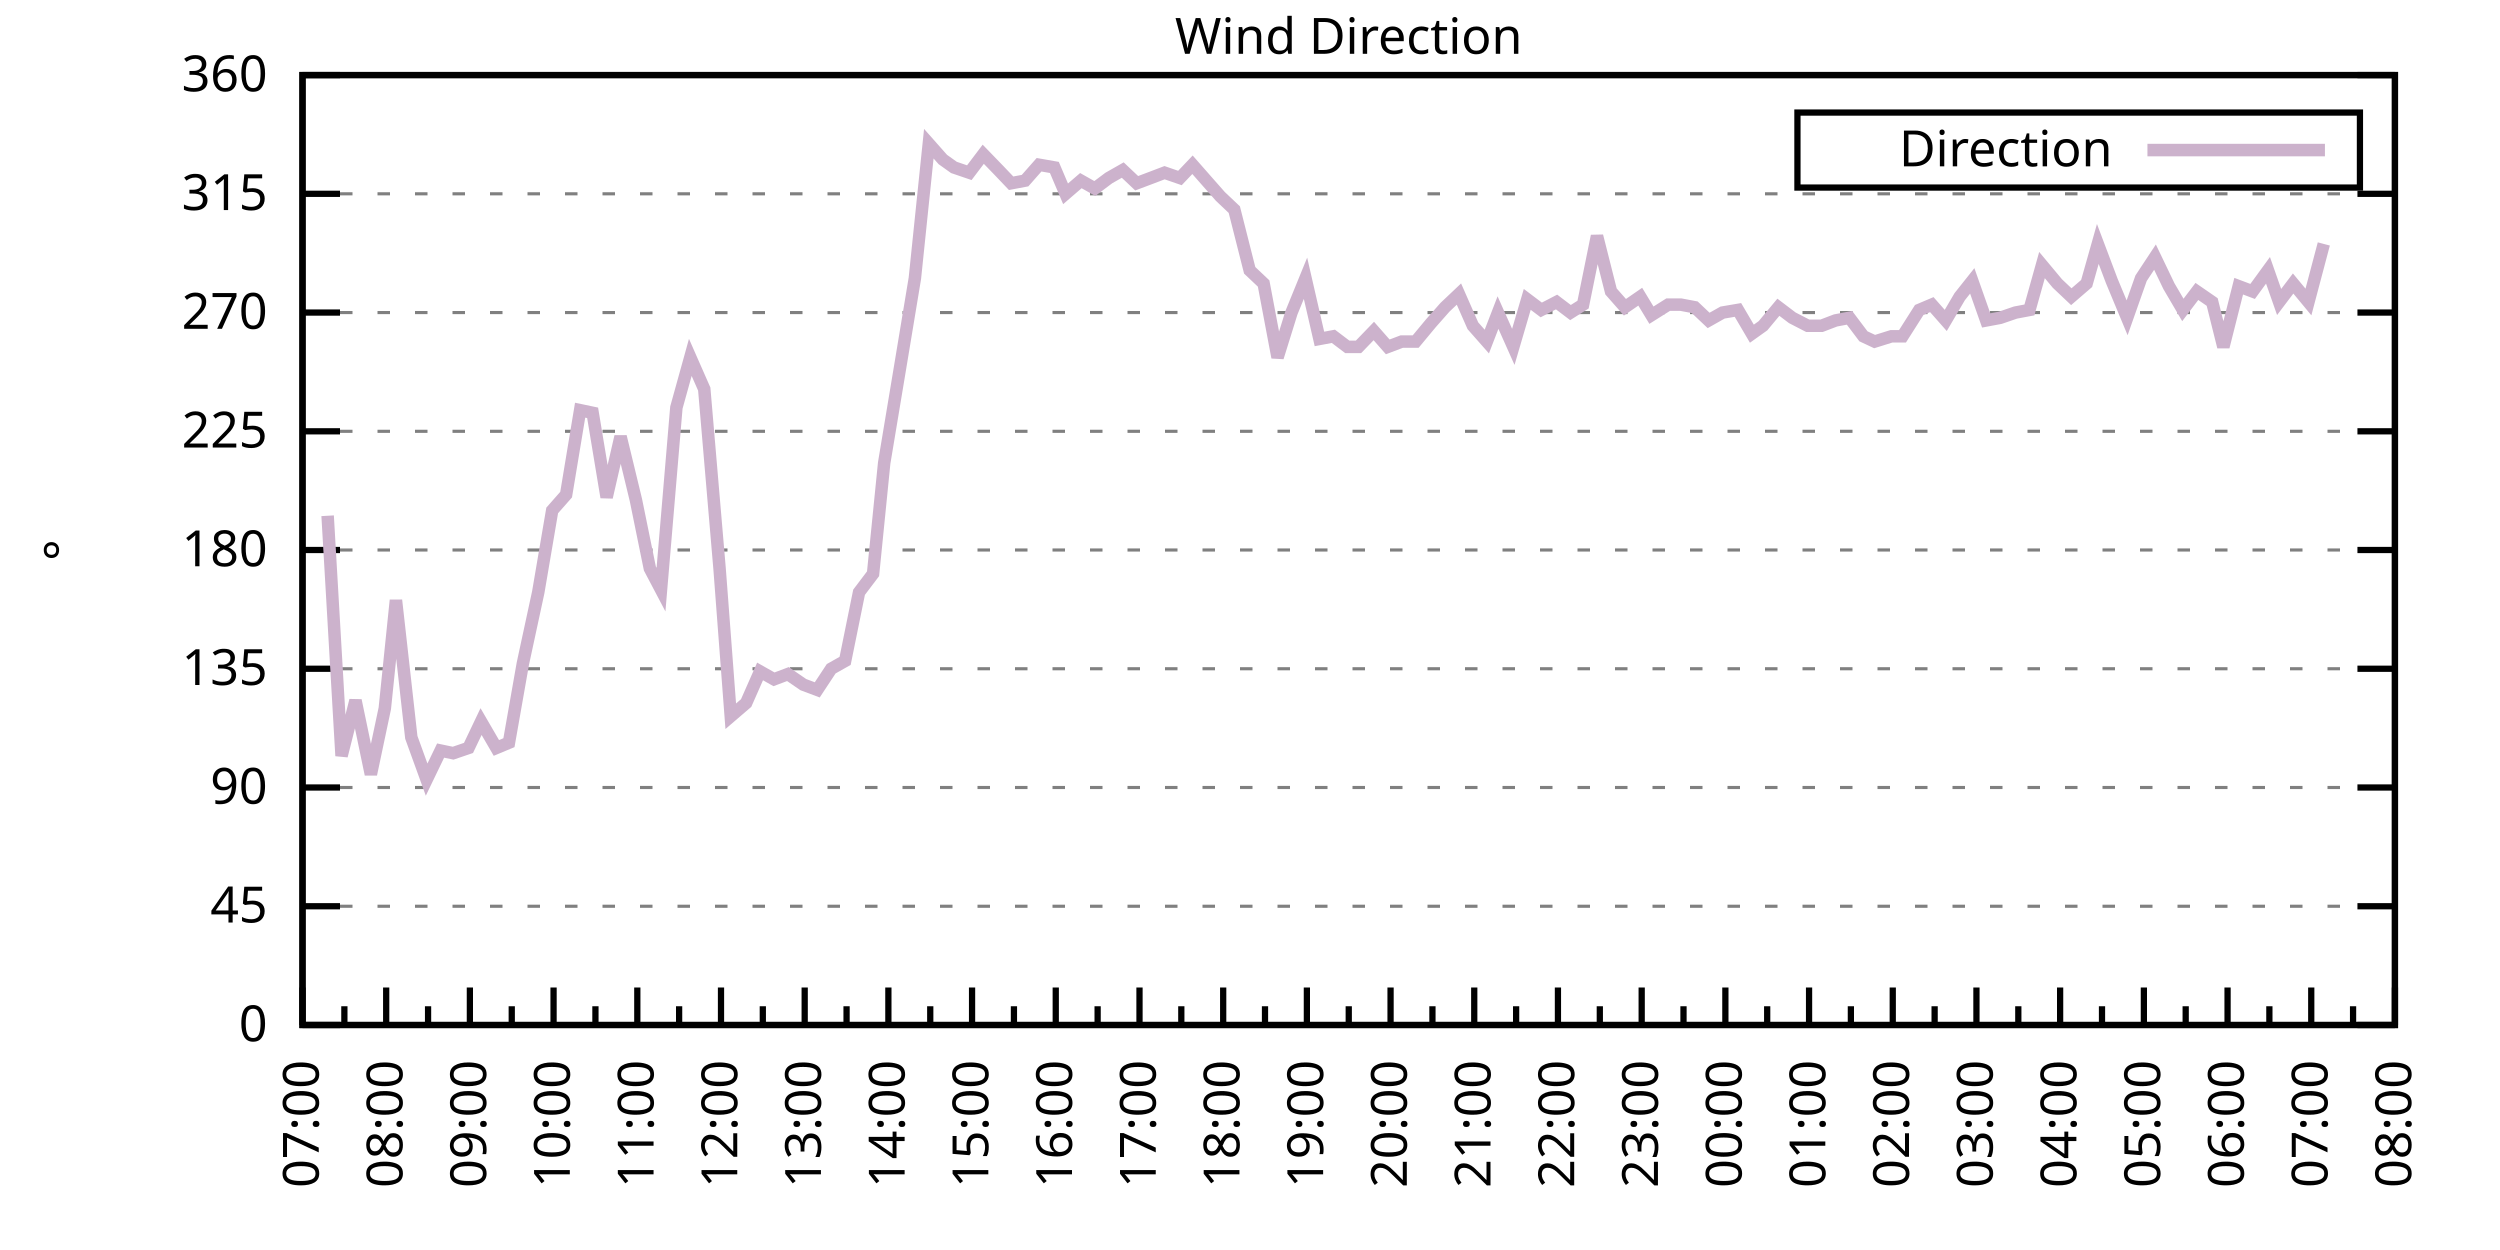
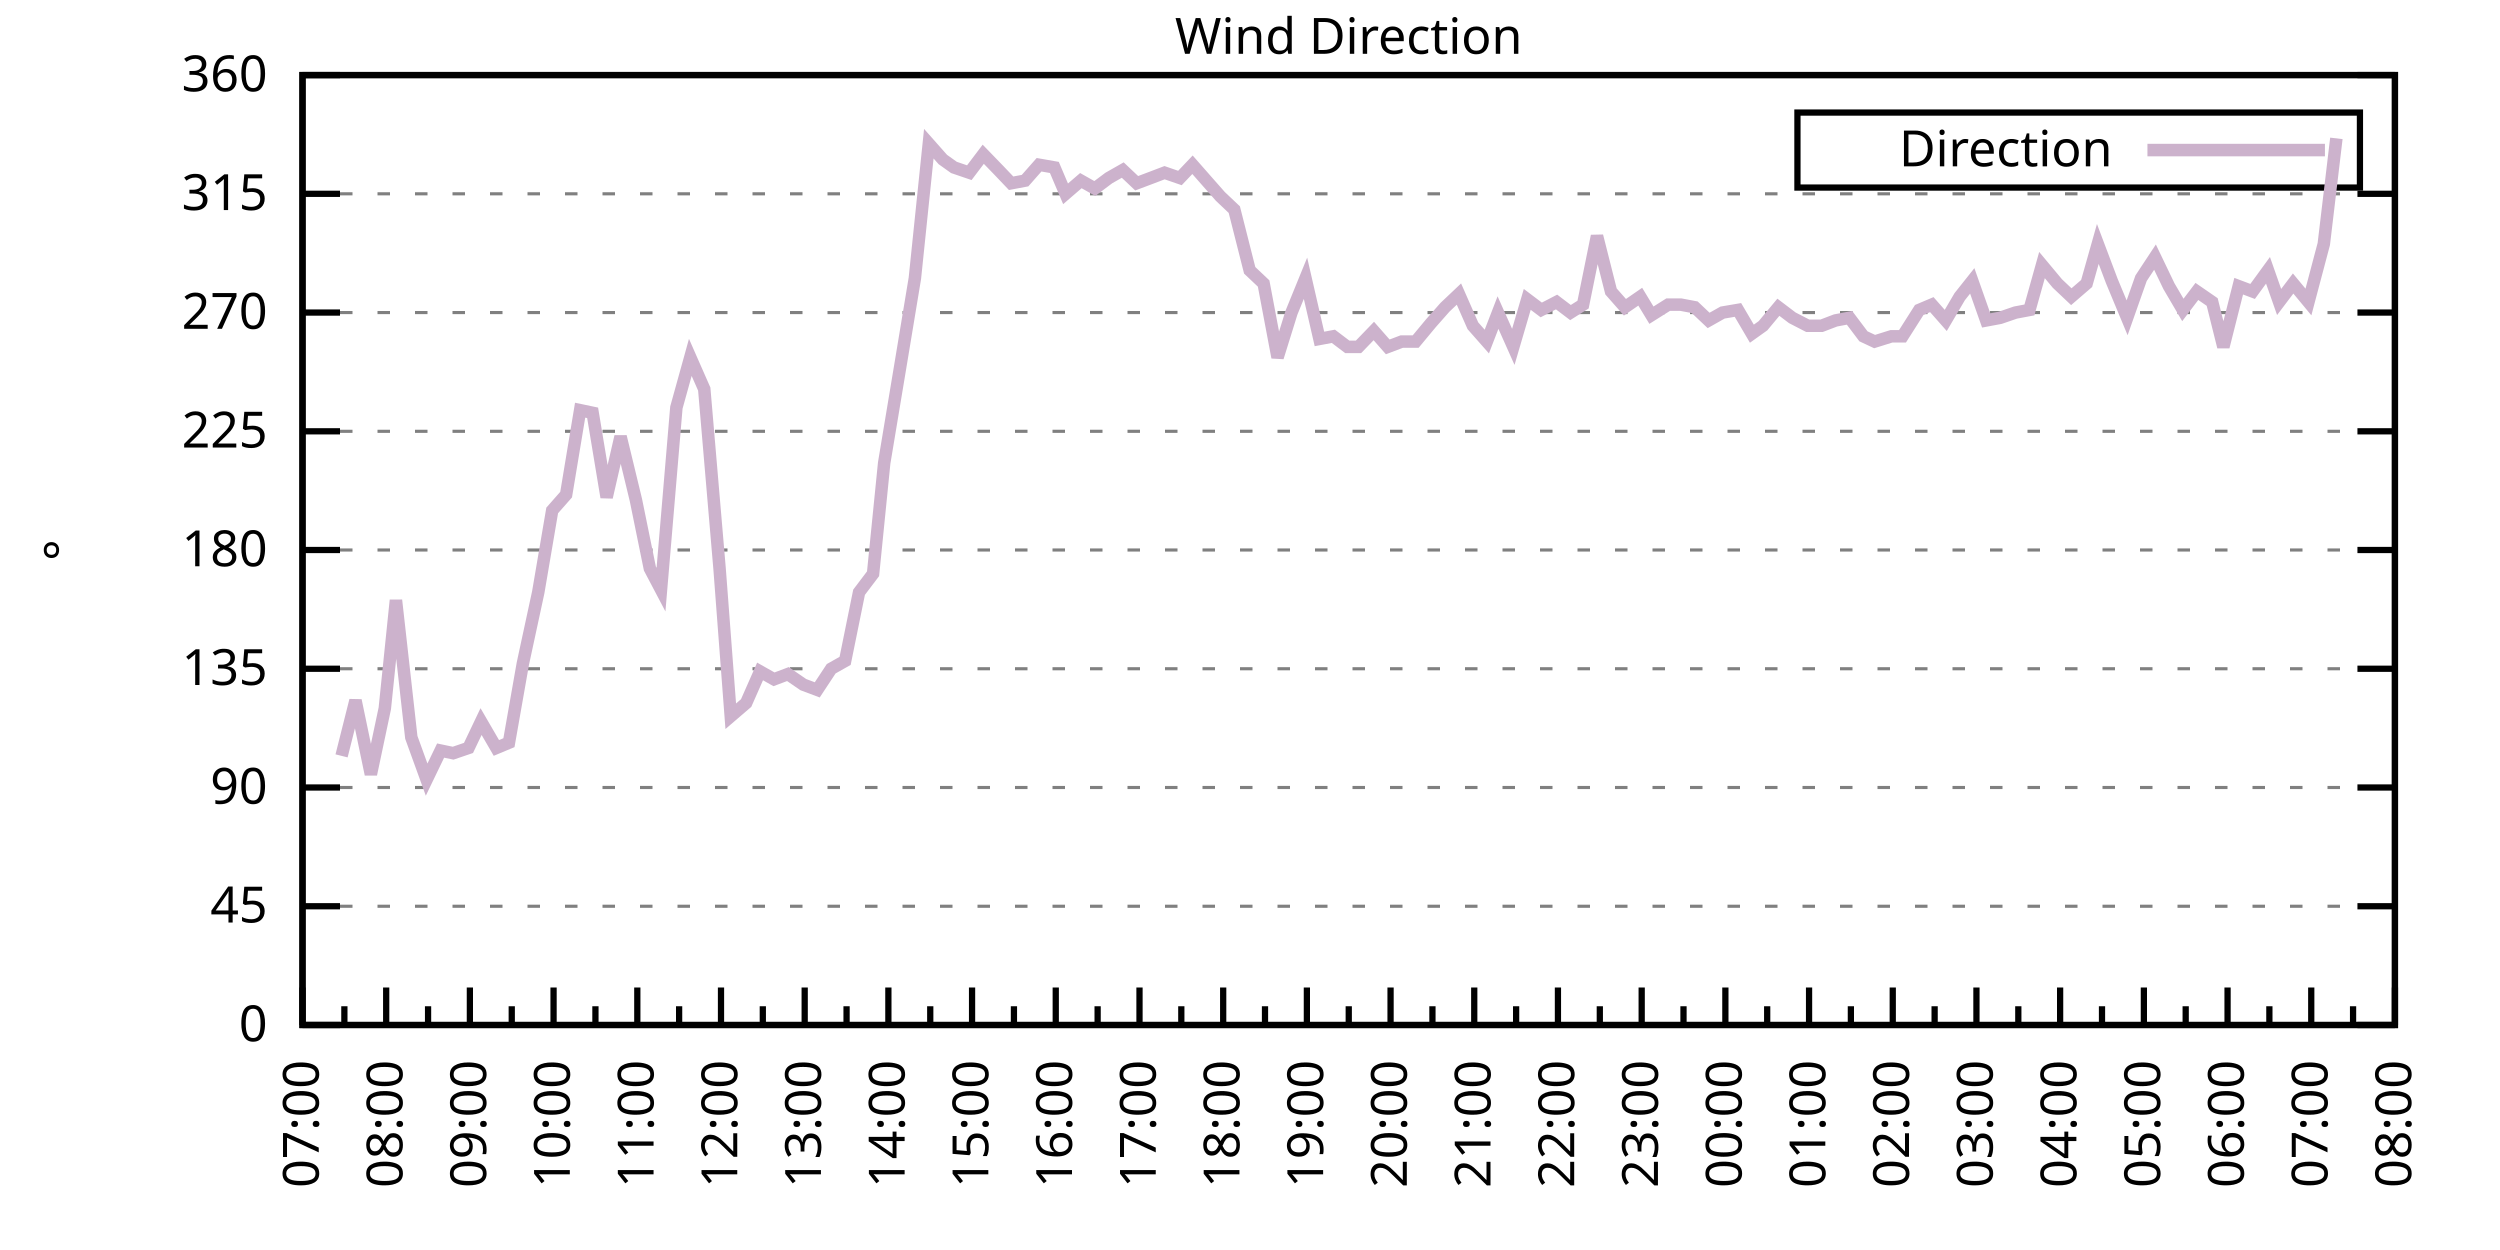
<svg xmlns="http://www.w3.org/2000/svg" xmlns:xlink="http://www.w3.org/1999/xlink" width="400" height="200" viewBox="0 0 400 200">
  <g id="gnuplot_canvas">
    <rect x="0" y="0" width="400" height="200" fill="none" />
    <defs>
      <circle id="gpDot" r="0.5" stroke-width="0.5" stroke="currentColor" />
      <path id="gpPt0" stroke-width="0.333" stroke="currentColor" d="M-1,0 h2 M0,-1 v2" />
      <path id="gpPt1" stroke-width="0.333" stroke="currentColor" d="M-1,-1 L1,1 M1,-1 L-1,1" />
      <path id="gpPt2" stroke-width="0.333" stroke="currentColor" d="M-1,0 L1,0 M0,-1 L0,1 M-1,-1 L1,1 M-1,1 L1,-1" />
      <rect id="gpPt3" stroke-width="0.333" stroke="currentColor" x="-1" y="-1" width="2" height="2" />
      <rect id="gpPt4" stroke-width="0.333" stroke="currentColor" fill="currentColor" x="-1" y="-1" width="2" height="2" />
      <circle id="gpPt5" stroke-width="0.333" stroke="currentColor" cx="0" cy="0" r="1" />
      <use xlink:href="#gpPt5" id="gpPt6" fill="currentColor" stroke="none" />
      <path id="gpPt7" stroke-width="0.333" stroke="currentColor" d="M0,-1.33 L-1.33,0.67 L1.33,0.67 z" />
      <use xlink:href="#gpPt7" id="gpPt8" fill="currentColor" stroke="none" />
      <use xlink:href="#gpPt7" id="gpPt9" stroke="currentColor" transform="rotate(180)" />
      <use xlink:href="#gpPt9" id="gpPt10" fill="currentColor" stroke="none" />
      <use xlink:href="#gpPt3" id="gpPt11" stroke="currentColor" transform="rotate(45)" />
      <use xlink:href="#gpPt11" id="gpPt12" fill="currentColor" stroke="none" />
      <path id="gpPt13" stroke-width="0.333" stroke="currentColor" d="M0,1.330 L1.265,0.411 L0.782,-1.067 L-0.782,-1.076 L-1.265,0.411 z" />
      <use xlink:href="#gpPt13" id="gpPt14" fill="currentColor" stroke="none" />
      <filter id="textbox" filterUnits="objectBoundingBox" x="0" y="0" height="1" width="1">
        <feFlood flood-color="white" flood-opacity="1" result="bgnd" />
        <feComposite in="SourceGraphic" in2="bgnd" operator="atop" />
      </filter>
      <filter id="greybox" filterUnits="objectBoundingBox" x="0" y="0" height="1" width="1">
        <feFlood flood-color="lightgrey" flood-opacity="1" result="grey" />
        <feComposite in="SourceGraphic" in2="grey" operator="atop" />
      </filter>
    </defs>
    <g fill="none" color="white" stroke="currentColor" stroke-width="1.00" stroke-linecap="butt" stroke-linejoin="miter">
</g>
    <g fill="none" color="black" stroke="currentColor" stroke-width="1.00" stroke-linecap="butt" stroke-linejoin="miter">
      <g stroke="none" shape-rendering="crispEdges">
        <polygon fill="rgb(255, 255, 255)" points="48.40,164.00 383.18,164.00 383.18,12.02 48.40,12.02 " />
      </g>
    </g>
    <g fill="none" color="black" stroke="currentColor" stroke-width="1.00" stroke-linecap="butt" stroke-linejoin="miter">
</g>
    <g fill="none" color="black" stroke="black" stroke-width="0.50" stroke-linecap="butt" stroke-linejoin="miter">
</g>
    <g fill="none" color="gray" stroke="currentColor" stroke-width="0.50" stroke-linecap="butt" stroke-linejoin="miter">
      <path stroke="gray" stroke-dasharray="2,4" class="gridline" d="M48.40,164.00 L383.19,164.00  " />
    </g>
    <g fill="none" color="gray" stroke="gray" stroke-width="1.00" stroke-linecap="butt" stroke-linejoin="miter">
</g>
    <g fill="none" color="black" stroke="currentColor" stroke-width="1.00" stroke-linecap="butt" stroke-linejoin="miter">
      <path stroke="black" d="M48.40,164.00 L54.40,164.00 M383.19,164.00 L377.19,164.00  " />
      <g transform="translate(42.80,166.60)" stroke="none" fill="black" font-family="Sans" font-size="8.00" text-anchor="end">
        <text>
          <tspan font-family="Sans"> 0</tspan>
        </text>
      </g>
    </g>
    <g fill="none" color="black" stroke="currentColor" stroke-width="1.00" stroke-linecap="butt" stroke-linejoin="miter">
</g>
    <g fill="none" color="black" stroke="black" stroke-width="0.50" stroke-linecap="butt" stroke-linejoin="miter">
</g>
    <g fill="none" color="gray" stroke="currentColor" stroke-width="0.50" stroke-linecap="butt" stroke-linejoin="miter">
      <path stroke="gray" stroke-dasharray="2,4" class="gridline" d="M48.40,145.00 L383.19,145.00  " />
    </g>
    <g fill="none" color="gray" stroke="gray" stroke-width="1.00" stroke-linecap="butt" stroke-linejoin="miter">
</g>
    <g fill="none" color="black" stroke="currentColor" stroke-width="1.00" stroke-linecap="butt" stroke-linejoin="miter">
      <path stroke="black" d="M48.40,145.00 L54.40,145.00 M383.19,145.00 L377.19,145.00  " />
      <g transform="translate(42.80,147.60)" stroke="none" fill="black" font-family="Sans" font-size="8.00" text-anchor="end">
        <text>
          <tspan font-family="Sans"> 45</tspan>
        </text>
      </g>
    </g>
    <g fill="none" color="black" stroke="currentColor" stroke-width="1.00" stroke-linecap="butt" stroke-linejoin="miter">
</g>
    <g fill="none" color="black" stroke="black" stroke-width="0.50" stroke-linecap="butt" stroke-linejoin="miter">
</g>
    <g fill="none" color="gray" stroke="currentColor" stroke-width="0.50" stroke-linecap="butt" stroke-linejoin="miter">
      <path stroke="gray" stroke-dasharray="2,4" class="gridline" d="M48.40,126.00 L383.19,126.00  " />
    </g>
    <g fill="none" color="gray" stroke="gray" stroke-width="1.00" stroke-linecap="butt" stroke-linejoin="miter">
</g>
    <g fill="none" color="black" stroke="currentColor" stroke-width="1.00" stroke-linecap="butt" stroke-linejoin="miter">
      <path stroke="black" d="M48.40,126.00 L54.40,126.00 M383.19,126.00 L377.19,126.00  " />
      <g transform="translate(42.80,128.60)" stroke="none" fill="black" font-family="Sans" font-size="8.00" text-anchor="end">
        <text>
          <tspan font-family="Sans"> 90</tspan>
        </text>
      </g>
    </g>
    <g fill="none" color="black" stroke="currentColor" stroke-width="1.00" stroke-linecap="butt" stroke-linejoin="miter">
</g>
    <g fill="none" color="black" stroke="black" stroke-width="0.50" stroke-linecap="butt" stroke-linejoin="miter">
</g>
    <g fill="none" color="gray" stroke="currentColor" stroke-width="0.50" stroke-linecap="butt" stroke-linejoin="miter">
      <path stroke="gray" stroke-dasharray="2,4" class="gridline" d="M48.40,107.00 L383.19,107.00  " />
    </g>
    <g fill="none" color="gray" stroke="gray" stroke-width="1.00" stroke-linecap="butt" stroke-linejoin="miter">
</g>
    <g fill="none" color="black" stroke="currentColor" stroke-width="1.00" stroke-linecap="butt" stroke-linejoin="miter">
      <path stroke="black" d="M48.40,107.00 L54.40,107.00 M383.19,107.00 L377.19,107.00  " />
      <g transform="translate(42.80,109.60)" stroke="none" fill="black" font-family="Sans" font-size="8.00" text-anchor="end">
        <text>
          <tspan font-family="Sans"> 135</tspan>
        </text>
      </g>
    </g>
    <g fill="none" color="black" stroke="currentColor" stroke-width="1.00" stroke-linecap="butt" stroke-linejoin="miter">
</g>
    <g fill="none" color="black" stroke="black" stroke-width="0.50" stroke-linecap="butt" stroke-linejoin="miter">
</g>
    <g fill="none" color="gray" stroke="currentColor" stroke-width="0.50" stroke-linecap="butt" stroke-linejoin="miter">
      <path stroke="gray" stroke-dasharray="2,4" class="gridline" d="M48.40,88.00 L383.19,88.00  " />
    </g>
    <g fill="none" color="gray" stroke="gray" stroke-width="1.00" stroke-linecap="butt" stroke-linejoin="miter">
</g>
    <g fill="none" color="black" stroke="currentColor" stroke-width="1.00" stroke-linecap="butt" stroke-linejoin="miter">
      <path stroke="black" d="M48.40,88.00 L54.40,88.00 M383.19,88.00 L377.19,88.00  " />
      <g transform="translate(42.80,90.60)" stroke="none" fill="black" font-family="Sans" font-size="8.00" text-anchor="end">
        <text>
          <tspan font-family="Sans"> 180</tspan>
        </text>
      </g>
    </g>
    <g fill="none" color="black" stroke="currentColor" stroke-width="1.00" stroke-linecap="butt" stroke-linejoin="miter">
</g>
    <g fill="none" color="black" stroke="black" stroke-width="0.50" stroke-linecap="butt" stroke-linejoin="miter">
</g>
    <g fill="none" color="gray" stroke="currentColor" stroke-width="0.50" stroke-linecap="butt" stroke-linejoin="miter">
      <path stroke="gray" stroke-dasharray="2,4" class="gridline" d="M48.40,69.01 L383.19,69.01  " />
    </g>
    <g fill="none" color="gray" stroke="gray" stroke-width="1.00" stroke-linecap="butt" stroke-linejoin="miter">
</g>
    <g fill="none" color="black" stroke="currentColor" stroke-width="1.00" stroke-linecap="butt" stroke-linejoin="miter">
      <path stroke="black" d="M48.40,69.01 L54.40,69.01 M383.19,69.01 L377.19,69.01  " />
      <g transform="translate(42.80,71.61)" stroke="none" fill="black" font-family="Sans" font-size="8.00" text-anchor="end">
        <text>
          <tspan font-family="Sans"> 225</tspan>
        </text>
      </g>
    </g>
    <g fill="none" color="black" stroke="currentColor" stroke-width="1.00" stroke-linecap="butt" stroke-linejoin="miter">
</g>
    <g fill="none" color="black" stroke="black" stroke-width="0.50" stroke-linecap="butt" stroke-linejoin="miter">
</g>
    <g fill="none" color="gray" stroke="currentColor" stroke-width="0.50" stroke-linecap="butt" stroke-linejoin="miter">
      <path stroke="gray" stroke-dasharray="2,4" class="gridline" d="M48.40,50.01 L383.19,50.01  " />
    </g>
    <g fill="none" color="gray" stroke="gray" stroke-width="1.00" stroke-linecap="butt" stroke-linejoin="miter">
</g>
    <g fill="none" color="black" stroke="currentColor" stroke-width="1.00" stroke-linecap="butt" stroke-linejoin="miter">
      <path stroke="black" d="M48.40,50.01 L54.40,50.01 M383.19,50.01 L377.19,50.01  " />
      <g transform="translate(42.80,52.61)" stroke="none" fill="black" font-family="Sans" font-size="8.00" text-anchor="end">
        <text>
          <tspan font-family="Sans"> 270</tspan>
        </text>
      </g>
    </g>
    <g fill="none" color="black" stroke="currentColor" stroke-width="1.00" stroke-linecap="butt" stroke-linejoin="miter">
</g>
    <g fill="none" color="black" stroke="black" stroke-width="0.50" stroke-linecap="butt" stroke-linejoin="miter">
</g>
    <g fill="none" color="gray" stroke="currentColor" stroke-width="0.50" stroke-linecap="butt" stroke-linejoin="miter">
      <path stroke="gray" stroke-dasharray="2,4" class="gridline" d="M48.40,31.01 L383.19,31.01  " />
    </g>
    <g fill="none" color="gray" stroke="gray" stroke-width="1.00" stroke-linecap="butt" stroke-linejoin="miter">
</g>
    <g fill="none" color="black" stroke="currentColor" stroke-width="1.00" stroke-linecap="butt" stroke-linejoin="miter">
      <path stroke="black" d="M48.40,31.01 L54.40,31.01 M383.19,31.01 L377.19,31.01  " />
      <g transform="translate(42.80,33.61)" stroke="none" fill="black" font-family="Sans" font-size="8.00" text-anchor="end">
        <text>
          <tspan font-family="Sans"> 315</tspan>
        </text>
      </g>
    </g>
    <g fill="none" color="black" stroke="currentColor" stroke-width="1.00" stroke-linecap="butt" stroke-linejoin="miter">
</g>
    <g fill="none" color="black" stroke="black" stroke-width="0.50" stroke-linecap="butt" stroke-linejoin="miter">
</g>
    <g fill="none" color="gray" stroke="currentColor" stroke-width="0.50" stroke-linecap="butt" stroke-linejoin="miter">
      <path stroke="gray" stroke-dasharray="2,4" class="gridline" d="M48.40,12.01 L383.19,12.01  " />
    </g>
    <g fill="none" color="gray" stroke="gray" stroke-width="1.00" stroke-linecap="butt" stroke-linejoin="miter">
</g>
    <g fill="none" color="black" stroke="currentColor" stroke-width="1.00" stroke-linecap="butt" stroke-linejoin="miter">
      <path stroke="black" d="M48.40,12.01 L54.40,12.01 M383.19,12.01 L377.19,12.01  " />
      <g transform="translate(42.80,14.61)" stroke="none" fill="black" font-family="Sans" font-size="8.00" text-anchor="end">
        <text>
          <tspan font-family="Sans"> 360</tspan>
        </text>
      </g>
    </g>
    <g fill="none" color="black" stroke="currentColor" stroke-width="1.00" stroke-linecap="butt" stroke-linejoin="miter">
      <path stroke="black" d="M48.40,164.00 L48.40,158.00  " />
      <g transform="translate(51.00,169.60) rotate(270)" stroke="none" fill="black" font-family="Sans" font-size="8.00" text-anchor="end">
        <text>
          <tspan font-family="Sans">07:00</tspan>
        </text>
      </g>
    </g>
    <g fill="none" color="black" stroke="currentColor" stroke-width="1.00" stroke-linecap="butt" stroke-linejoin="miter">
      <path stroke="black" d="M55.10,164.00 L55.10,161.00 M61.79,164.00 L61.79,158.00  " />
      <g transform="translate(64.39,169.60) rotate(270)" stroke="none" fill="black" font-family="Sans" font-size="8.00" text-anchor="end">
        <text>
          <tspan font-family="Sans">08:00</tspan>
        </text>
      </g>
    </g>
    <g fill="none" color="black" stroke="currentColor" stroke-width="1.00" stroke-linecap="butt" stroke-linejoin="miter">
      <path stroke="black" d="M68.49,164.00 L68.49,161.00 M75.18,164.00 L75.18,158.00  " />
      <g transform="translate(77.78,169.60) rotate(270)" stroke="none" fill="black" font-family="Sans" font-size="8.00" text-anchor="end">
        <text>
          <tspan font-family="Sans">09:00</tspan>
        </text>
      </g>
    </g>
    <g fill="none" color="black" stroke="currentColor" stroke-width="1.00" stroke-linecap="butt" stroke-linejoin="miter">
      <path stroke="black" d="M81.88,164.00 L81.88,161.00 M88.57,164.00 L88.57,158.00  " />
      <g transform="translate(91.17,169.60) rotate(270)" stroke="none" fill="black" font-family="Sans" font-size="8.00" text-anchor="end">
        <text>
          <tspan font-family="Sans">10:00</tspan>
        </text>
      </g>
    </g>
    <g fill="none" color="black" stroke="currentColor" stroke-width="1.00" stroke-linecap="butt" stroke-linejoin="miter">
      <path stroke="black" d="M95.27,164.00 L95.27,161.00 M101.97,164.00 L101.97,158.00  " />
      <g transform="translate(104.57,169.60) rotate(270)" stroke="none" fill="black" font-family="Sans" font-size="8.00" text-anchor="end">
        <text>
          <tspan font-family="Sans">11:00</tspan>
        </text>
      </g>
    </g>
    <g fill="none" color="black" stroke="currentColor" stroke-width="1.00" stroke-linecap="butt" stroke-linejoin="miter">
      <path stroke="black" d="M108.66,164.00 L108.66,161.00 M115.36,164.00 L115.36,158.00  " />
      <g transform="translate(117.96,169.60) rotate(270)" stroke="none" fill="black" font-family="Sans" font-size="8.00" text-anchor="end">
        <text>
          <tspan font-family="Sans">12:00</tspan>
        </text>
      </g>
    </g>
    <g fill="none" color="black" stroke="currentColor" stroke-width="1.00" stroke-linecap="butt" stroke-linejoin="miter">
      <path stroke="black" d="M122.05,164.00 L122.05,161.00 M128.75,164.00 L128.75,158.00  " />
      <g transform="translate(131.35,169.60) rotate(270)" stroke="none" fill="black" font-family="Sans" font-size="8.00" text-anchor="end">
        <text>
          <tspan font-family="Sans">13:00</tspan>
        </text>
      </g>
    </g>
    <g fill="none" color="black" stroke="currentColor" stroke-width="1.00" stroke-linecap="butt" stroke-linejoin="miter">
      <path stroke="black" d="M135.45,164.00 L135.45,161.00 M142.14,164.00 L142.14,158.00  " />
      <g transform="translate(144.74,169.60) rotate(270)" stroke="none" fill="black" font-family="Sans" font-size="8.00" text-anchor="end">
        <text>
          <tspan font-family="Sans">14:00</tspan>
        </text>
      </g>
    </g>
    <g fill="none" color="black" stroke="currentColor" stroke-width="1.00" stroke-linecap="butt" stroke-linejoin="miter">
      <path stroke="black" d="M148.84,164.00 L148.84,161.00 M155.53,164.00 L155.53,158.00  " />
      <g transform="translate(158.13,169.60) rotate(270)" stroke="none" fill="black" font-family="Sans" font-size="8.00" text-anchor="end">
        <text>
          <tspan font-family="Sans">15:00</tspan>
        </text>
      </g>
    </g>
    <g fill="none" color="black" stroke="currentColor" stroke-width="1.00" stroke-linecap="butt" stroke-linejoin="miter">
      <path stroke="black" d="M162.23,164.00 L162.23,161.00 M168.92,164.00 L168.92,158.00  " />
      <g transform="translate(171.52,169.60) rotate(270)" stroke="none" fill="black" font-family="Sans" font-size="8.00" text-anchor="end">
        <text>
          <tspan font-family="Sans">16:00</tspan>
        </text>
      </g>
    </g>
    <g fill="none" color="black" stroke="currentColor" stroke-width="1.00" stroke-linecap="butt" stroke-linejoin="miter">
      <path stroke="black" d="M175.62,164.00 L175.62,161.00 M182.32,164.00 L182.32,158.00  " />
      <g transform="translate(184.92,169.60) rotate(270)" stroke="none" fill="black" font-family="Sans" font-size="8.00" text-anchor="end">
        <text>
          <tspan font-family="Sans">17:00</tspan>
        </text>
      </g>
    </g>
    <g fill="none" color="black" stroke="currentColor" stroke-width="1.00" stroke-linecap="butt" stroke-linejoin="miter">
      <path stroke="black" d="M189.01,164.00 L189.01,161.00 M195.71,164.00 L195.71,158.00  " />
      <g transform="translate(198.31,169.60) rotate(270)" stroke="none" fill="black" font-family="Sans" font-size="8.00" text-anchor="end">
        <text>
          <tspan font-family="Sans">18:00</tspan>
        </text>
      </g>
    </g>
    <g fill="none" color="black" stroke="currentColor" stroke-width="1.00" stroke-linecap="butt" stroke-linejoin="miter">
      <path stroke="black" d="M202.40,164.00 L202.40,161.00 M209.10,164.00 L209.10,158.00  " />
      <g transform="translate(211.70,169.60) rotate(270)" stroke="none" fill="black" font-family="Sans" font-size="8.00" text-anchor="end">
        <text>
          <tspan font-family="Sans">19:00</tspan>
        </text>
      </g>
    </g>
    <g fill="none" color="black" stroke="currentColor" stroke-width="1.00" stroke-linecap="butt" stroke-linejoin="miter">
      <path stroke="black" d="M215.80,164.00 L215.80,161.00 M222.49,164.00 L222.49,158.00  " />
      <g transform="translate(225.09,169.60) rotate(270)" stroke="none" fill="black" font-family="Sans" font-size="8.00" text-anchor="end">
        <text>
          <tspan font-family="Sans">20:00</tspan>
        </text>
      </g>
    </g>
    <g fill="none" color="black" stroke="currentColor" stroke-width="1.00" stroke-linecap="butt" stroke-linejoin="miter">
      <path stroke="black" d="M229.19,164.00 L229.19,161.00 M235.88,164.00 L235.88,158.00  " />
      <g transform="translate(238.48,169.60) rotate(270)" stroke="none" fill="black" font-family="Sans" font-size="8.00" text-anchor="end">
        <text>
          <tspan font-family="Sans">21:00</tspan>
        </text>
      </g>
    </g>
    <g fill="none" color="black" stroke="currentColor" stroke-width="1.00" stroke-linecap="butt" stroke-linejoin="miter">
      <path stroke="black" d="M242.58,164.00 L242.58,161.00 M249.27,164.00 L249.27,158.00  " />
      <g transform="translate(251.87,169.60) rotate(270)" stroke="none" fill="black" font-family="Sans" font-size="8.00" text-anchor="end">
        <text>
          <tspan font-family="Sans">22:00</tspan>
        </text>
      </g>
    </g>
    <g fill="none" color="black" stroke="currentColor" stroke-width="1.00" stroke-linecap="butt" stroke-linejoin="miter">
      <path stroke="black" d="M255.97,164.00 L255.97,161.00 M262.67,164.00 L262.67,158.00  " />
      <g transform="translate(265.27,169.60) rotate(270)" stroke="none" fill="black" font-family="Sans" font-size="8.00" text-anchor="end">
        <text>
          <tspan font-family="Sans">23:00</tspan>
        </text>
      </g>
    </g>
    <g fill="none" color="black" stroke="currentColor" stroke-width="1.00" stroke-linecap="butt" stroke-linejoin="miter">
      <path stroke="black" d="M269.36,164.00 L269.36,161.00 M276.06,164.00 L276.06,158.00  " />
      <g transform="translate(278.66,169.60) rotate(270)" stroke="none" fill="black" font-family="Sans" font-size="8.00" text-anchor="end">
        <text>
          <tspan font-family="Sans">00:00</tspan>
        </text>
      </g>
    </g>
    <g fill="none" color="black" stroke="currentColor" stroke-width="1.00" stroke-linecap="butt" stroke-linejoin="miter">
      <path stroke="black" d="M282.75,164.00 L282.75,161.00 M289.45,164.00 L289.45,158.00  " />
      <g transform="translate(292.05,169.60) rotate(270)" stroke="none" fill="black" font-family="Sans" font-size="8.00" text-anchor="end">
        <text>
          <tspan font-family="Sans">01:00</tspan>
        </text>
      </g>
    </g>
    <g fill="none" color="black" stroke="currentColor" stroke-width="1.00" stroke-linecap="butt" stroke-linejoin="miter">
      <path stroke="black" d="M296.14,164.00 L296.14,161.00 M302.84,164.00 L302.84,158.00  " />
      <g transform="translate(305.44,169.60) rotate(270)" stroke="none" fill="black" font-family="Sans" font-size="8.00" text-anchor="end">
        <text>
          <tspan font-family="Sans">02:00</tspan>
        </text>
      </g>
    </g>
    <g fill="none" color="black" stroke="currentColor" stroke-width="1.00" stroke-linecap="butt" stroke-linejoin="miter">
      <path stroke="black" d="M309.54,164.00 L309.54,161.00 M316.23,164.00 L316.23,158.00  " />
      <g transform="translate(318.83,169.60) rotate(270)" stroke="none" fill="black" font-family="Sans" font-size="8.00" text-anchor="end">
        <text>
          <tspan font-family="Sans">03:00</tspan>
        </text>
      </g>
    </g>
    <g fill="none" color="black" stroke="currentColor" stroke-width="1.00" stroke-linecap="butt" stroke-linejoin="miter">
      <path stroke="black" d="M322.93,164.00 L322.93,161.00 M329.62,164.00 L329.62,158.00  " />
      <g transform="translate(332.22,169.60) rotate(270)" stroke="none" fill="black" font-family="Sans" font-size="8.00" text-anchor="end">
        <text>
          <tspan font-family="Sans">04:00</tspan>
        </text>
      </g>
    </g>
    <g fill="none" color="black" stroke="currentColor" stroke-width="1.00" stroke-linecap="butt" stroke-linejoin="miter">
      <path stroke="black" d="M336.32,164.00 L336.32,161.00 M343.02,164.00 L343.02,158.00  " />
      <g transform="translate(345.62,169.60) rotate(270)" stroke="none" fill="black" font-family="Sans" font-size="8.00" text-anchor="end">
        <text>
          <tspan font-family="Sans">05:00</tspan>
        </text>
      </g>
    </g>
    <g fill="none" color="black" stroke="currentColor" stroke-width="1.00" stroke-linecap="butt" stroke-linejoin="miter">
      <path stroke="black" d="M349.71,164.00 L349.71,161.00 M356.41,164.00 L356.41,158.00  " />
      <g transform="translate(359.01,169.60) rotate(270)" stroke="none" fill="black" font-family="Sans" font-size="8.00" text-anchor="end">
        <text>
          <tspan font-family="Sans">06:00</tspan>
        </text>
      </g>
    </g>
    <g fill="none" color="black" stroke="currentColor" stroke-width="1.00" stroke-linecap="butt" stroke-linejoin="miter">
      <path stroke="black" d="M363.10,164.00 L363.10,161.00 M369.80,164.00 L369.80,158.00  " />
      <g transform="translate(372.40,169.60) rotate(270)" stroke="none" fill="black" font-family="Sans" font-size="8.00" text-anchor="end">
        <text>
          <tspan font-family="Sans">07:00</tspan>
        </text>
      </g>
    </g>
    <g fill="none" color="black" stroke="currentColor" stroke-width="1.00" stroke-linecap="butt" stroke-linejoin="miter">
      <path stroke="black" d="M376.49,164.00 L376.49,161.00 M383.19,164.00 L383.19,158.00  " />
      <g transform="translate(385.79,169.60) rotate(270)" stroke="none" fill="black" font-family="Sans" font-size="8.00" text-anchor="end">
        <text>
          <tspan font-family="Sans">08:00</tspan>
        </text>
      </g>
    </g>
    <g fill="none" color="black" stroke="currentColor" stroke-width="1.00" stroke-linecap="butt" stroke-linejoin="miter">
</g>
    <g fill="none" color="black" stroke="currentColor" stroke-width="1.00" stroke-linecap="butt" stroke-linejoin="miter">
      <path stroke="black" d="M48.40,12.01 L48.40,164.00 L383.19,164.00 L383.19,12.01 L48.40,12.01 Z  " />
    </g>
    <g fill="none" color="black" stroke="currentColor" stroke-width="1.00" stroke-linecap="butt" stroke-linejoin="miter">
      <g transform="translate(12.80,88.01) rotate(270)" stroke="none" fill="black" font-family="Sans" font-size="8.00" text-anchor="middle">
        <text>
          <tspan font-family="Sans">°</tspan>
        </text>
      </g>
    </g>
    <g fill="none" color="black" stroke="currentColor" stroke-width="1.00" stroke-linecap="butt" stroke-linejoin="miter">
</g>
    <g fill="none" color="black" stroke="currentColor" stroke-width="1.00" stroke-linecap="butt" stroke-linejoin="miter">
      <path stroke="black" d="M287.59,30.01 L287.59,18.01 L377.59,18.01 L377.59,30.01 L287.59,30.01 Z  " />
    </g>
    <g id="Wind_direction_plot_1">
      <g fill="none" color="white" stroke="black" stroke-width="2.00" stroke-linecap="butt" stroke-linejoin="miter">
</g>
      <g fill="none" color="black" stroke="currentColor" stroke-width="2.00" stroke-linecap="butt" stroke-linejoin="miter">
        <g transform="translate(337.99,26.61)" stroke="none" fill="black" font-family="Sans" font-size="8.00" text-anchor="end">
          <text>
            <tspan font-family="Sans">Direction</tspan>
          </text>
        </g>
      </g>
      <g fill="none" color="black" stroke="currentColor" stroke-width="2.00" stroke-linecap="butt" stroke-linejoin="miter">
-         <path stroke="rgb(204, 178, 204)" d="M343.59,24.01 L371.99,24.01 M52.42,82.52 L54.65,120.94 L56.88,112.07 L59.34,123.89 L61.57,113.34 L63.35,96.03   L65.81,117.98 L68.26,124.74 L70.50,120.09 L72.50,120.51 L74.96,119.67 L76.97,115.45 L79.42,119.67 L81.43,118.83   L83.66,106.16 L86.12,94.76 L88.35,81.67 L90.58,79.14 L92.82,65.63 L94.82,66.05 L97.06,79.56 L99.29,69.85   L101.74,79.98 L103.98,90.96 L105.76,94.34 L108.22,65.21 L110.45,57.18 L112.68,62.25 L115.13,90.96 L116.92,114.60   L119.38,112.49 L121.61,107.43 L123.84,108.69 L126.07,107.85 L128.53,109.54 L130.76,110.38 L132.99,107.00 L135.22,105.74   L137.45,94.76 L139.69,91.80 L141.47,74.07 L143.93,59.30 L146.38,44.52 L148.61,22.99 L150.85,25.52 L152.63,26.79   L155.09,27.63 L157.32,24.68 L159.77,27.21 L161.78,29.32 L164.01,28.90 L166.25,26.36 L168.70,26.79 L170.49,31.01   L172.94,28.90 L175.17,30.16 L177.41,28.48 L179.64,27.21 L181.87,29.32 L184.10,28.48 L186.33,27.63 L188.79,28.48   L190.80,26.36 L193.03,28.90 L195.26,31.43 L197.49,33.54 L199.95,43.25 L202.18,45.36 L204.41,57.18 L206.64,50.01   L208.88,44.52 L211.11,54.23 L213.34,53.81 L215.57,55.50 L217.36,55.50 L219.81,52.96 L222.04,55.50 L224.28,54.65   L226.51,54.65 L228.96,51.70 L231.20,49.16 L233.43,47.05 L235.66,52.12 L237.89,54.65 L239.68,50.01 L242.13,55.50   L244.36,47.90 L246.60,49.59 L249.05,48.32 L251.28,50.01 L253.29,48.74 L255.52,37.76 L257.76,46.63 L259.99,49.16   L262.44,47.47 L264.23,50.43 L266.91,48.74 L268.92,48.74 L271.15,49.16 L273.38,51.27 L275.61,50.01 L278.07,49.59   L280.30,53.39 L282.08,52.12 L284.54,49.16 L286.77,50.85 L289.23,52.12 L291.46,52.12 L293.69,51.27 L295.92,50.85   L298.15,53.81 L299.94,54.65 L302.62,53.81 L304.40,53.81 L307.08,49.59 L309.09,48.74 L311.32,51.27 L313.55,47.47   L315.56,44.94 L317.79,51.27 L320.03,50.85 L322.48,50.01 L324.71,49.59 L326.72,42.41 L329.18,45.36 L331.41,47.47   L333.86,45.36 L335.65,39.03 L337.88,44.94 L340.34,50.85 L342.57,44.52 L344.80,41.14 L347.03,45.79 L349.26,49.59   L351.50,46.63 L353.95,48.32 L355.74,55.50 L358.19,45.79 L360.42,46.63 L362.88,43.25 L364.66,48.32 L366.90,45.36   L369.35,48.32 L371.81,39.03  " />
+         <path stroke="rgb(204, 178, 204)" d="M343.59,24.01 L371.99,24.01 M54.65,120.94 L56.88,112.07 L59.34,123.89 L61.57,113.34 L63.35,96.03 L65.81,117.98   L68.26,124.74 L70.50,120.09 L72.50,120.51 L74.96,119.67 L76.97,115.45 L79.42,119.67 L81.43,118.83 L83.66,106.16   L86.12,94.76 L88.35,81.67 L90.58,79.14 L92.82,65.63 L94.82,66.05 L97.06,79.56 L99.29,69.85 L101.74,79.98   L103.98,90.96 L105.76,94.34 L108.22,65.21 L110.45,57.18 L112.68,62.25 L115.13,90.96 L116.92,114.60 L119.38,112.49   L121.61,107.43 L123.84,108.69 L126.07,107.85 L128.53,109.54 L130.76,110.38 L132.99,107.00 L135.22,105.74 L137.45,94.76   L139.69,91.80 L141.47,74.07 L143.93,59.30 L146.38,44.52 L148.61,22.99 L150.85,25.52 L152.63,26.79 L155.09,27.63   L157.32,24.68 L159.77,27.21 L161.78,29.32 L164.01,28.90 L166.25,26.36 L168.70,26.79 L170.49,31.01 L172.94,28.90   L175.17,30.16 L177.41,28.48 L179.64,27.21 L181.87,29.32 L184.10,28.48 L186.33,27.63 L188.79,28.48 L190.80,26.36   L193.03,28.90 L195.26,31.43 L197.49,33.54 L199.95,43.25 L202.18,45.36 L204.41,57.18 L206.64,50.01 L208.88,44.52   L211.11,54.23 L213.34,53.81 L215.57,55.50 L217.36,55.50 L219.81,52.96 L222.04,55.50 L224.28,54.65 L226.51,54.65   L228.96,51.70 L231.20,49.16 L233.43,47.05 L235.66,52.12 L237.89,54.65 L239.68,50.01 L242.13,55.50 L244.36,47.90   L246.60,49.59 L249.05,48.32 L251.28,50.01 L253.29,48.74 L255.52,37.76 L257.76,46.63 L259.99,49.16 L262.44,47.47   L264.23,50.43 L266.91,48.74 L268.92,48.74 L271.15,49.16 L273.38,51.27 L275.61,50.01 L278.07,49.59 L280.30,53.39   L282.08,52.12 L284.54,49.16 L286.77,50.85 L289.23,52.12 L291.46,52.12 L293.69,51.27 L295.92,50.85 L298.15,53.81   L299.94,54.65 L302.62,53.81 L304.40,53.81 L307.08,49.59 L309.09,48.74 L311.32,51.27 L313.55,47.47 L315.56,44.94   L317.79,51.27 L320.03,50.85 L322.48,50.01 L324.71,49.59 L326.72,42.41 L329.18,45.36 L331.41,47.47 L333.86,45.36   L335.65,39.03 L337.88,44.94 L340.34,50.85 L342.57,44.52 L344.80,41.14 L347.03,45.79 L349.26,49.59 L351.50,46.63   L353.95,48.32 L355.74,55.50 L358.19,45.79 L360.42,46.63 L362.88,43.25 L364.66,48.32 L366.90,45.36 L369.35,48.32   L371.81,39.03 L373.82,22.14  " />
      </g>
    </g>
    <g fill="none" color="black" stroke="currentColor" stroke-width="2.00" stroke-linecap="butt" stroke-linejoin="miter">
</g>
    <g fill="none" color="black" stroke="black" stroke-width="1.00" stroke-linecap="butt" stroke-linejoin="miter">
</g>
    <g fill="none" color="black" stroke="currentColor" stroke-width="1.00" stroke-linecap="butt" stroke-linejoin="miter">
      <path stroke="black" d="M48.40,12.01 L48.40,164.00 L383.19,164.00 L383.19,12.01 L48.40,12.01 Z  " />
    </g>
    <g fill="none" color="black" stroke="currentColor" stroke-width="1.00" stroke-linecap="butt" stroke-linejoin="miter">
      <g transform="translate(215.79,8.61)" stroke="none" fill="black" font-family="Sans" font-size="8.00" text-anchor="middle">
        <text>
          <tspan font-family="Sans">Wind Direction</tspan>
        </text>
      </g>
    </g>
    <g fill="none" color="black" stroke="currentColor" stroke-width="1.00" stroke-linecap="butt" stroke-linejoin="miter">
</g>
  </g>
</svg>
